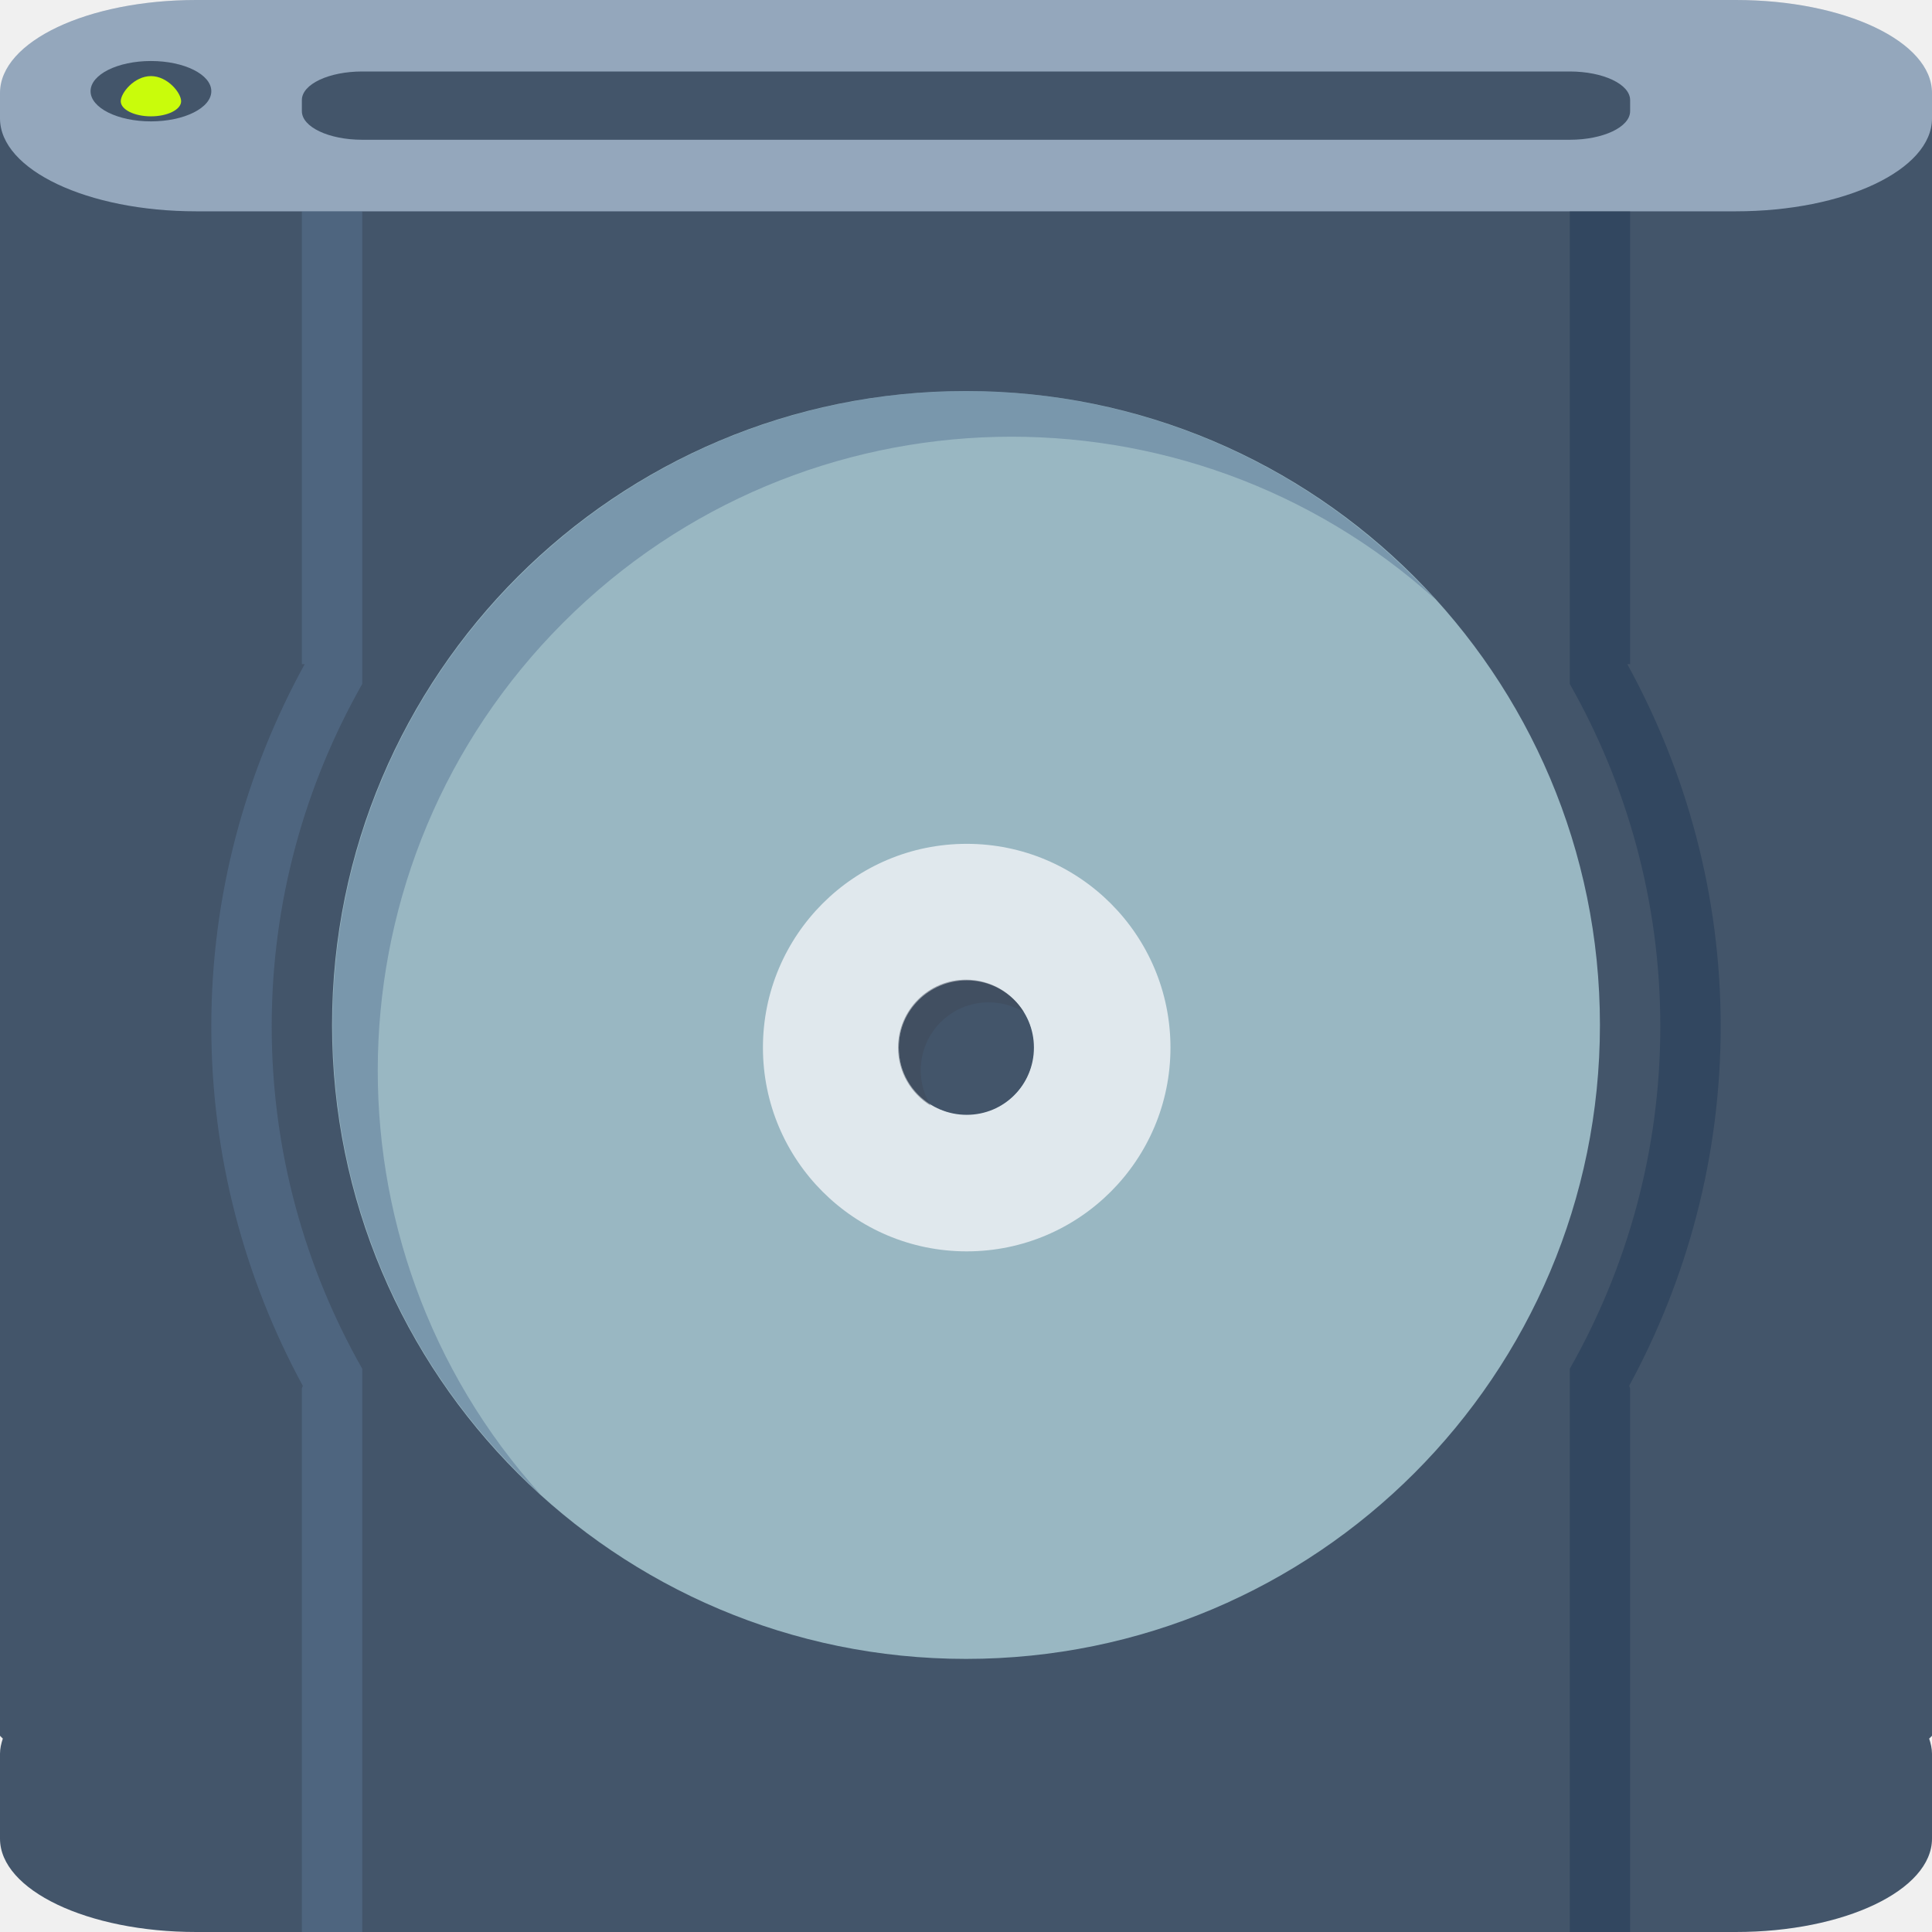
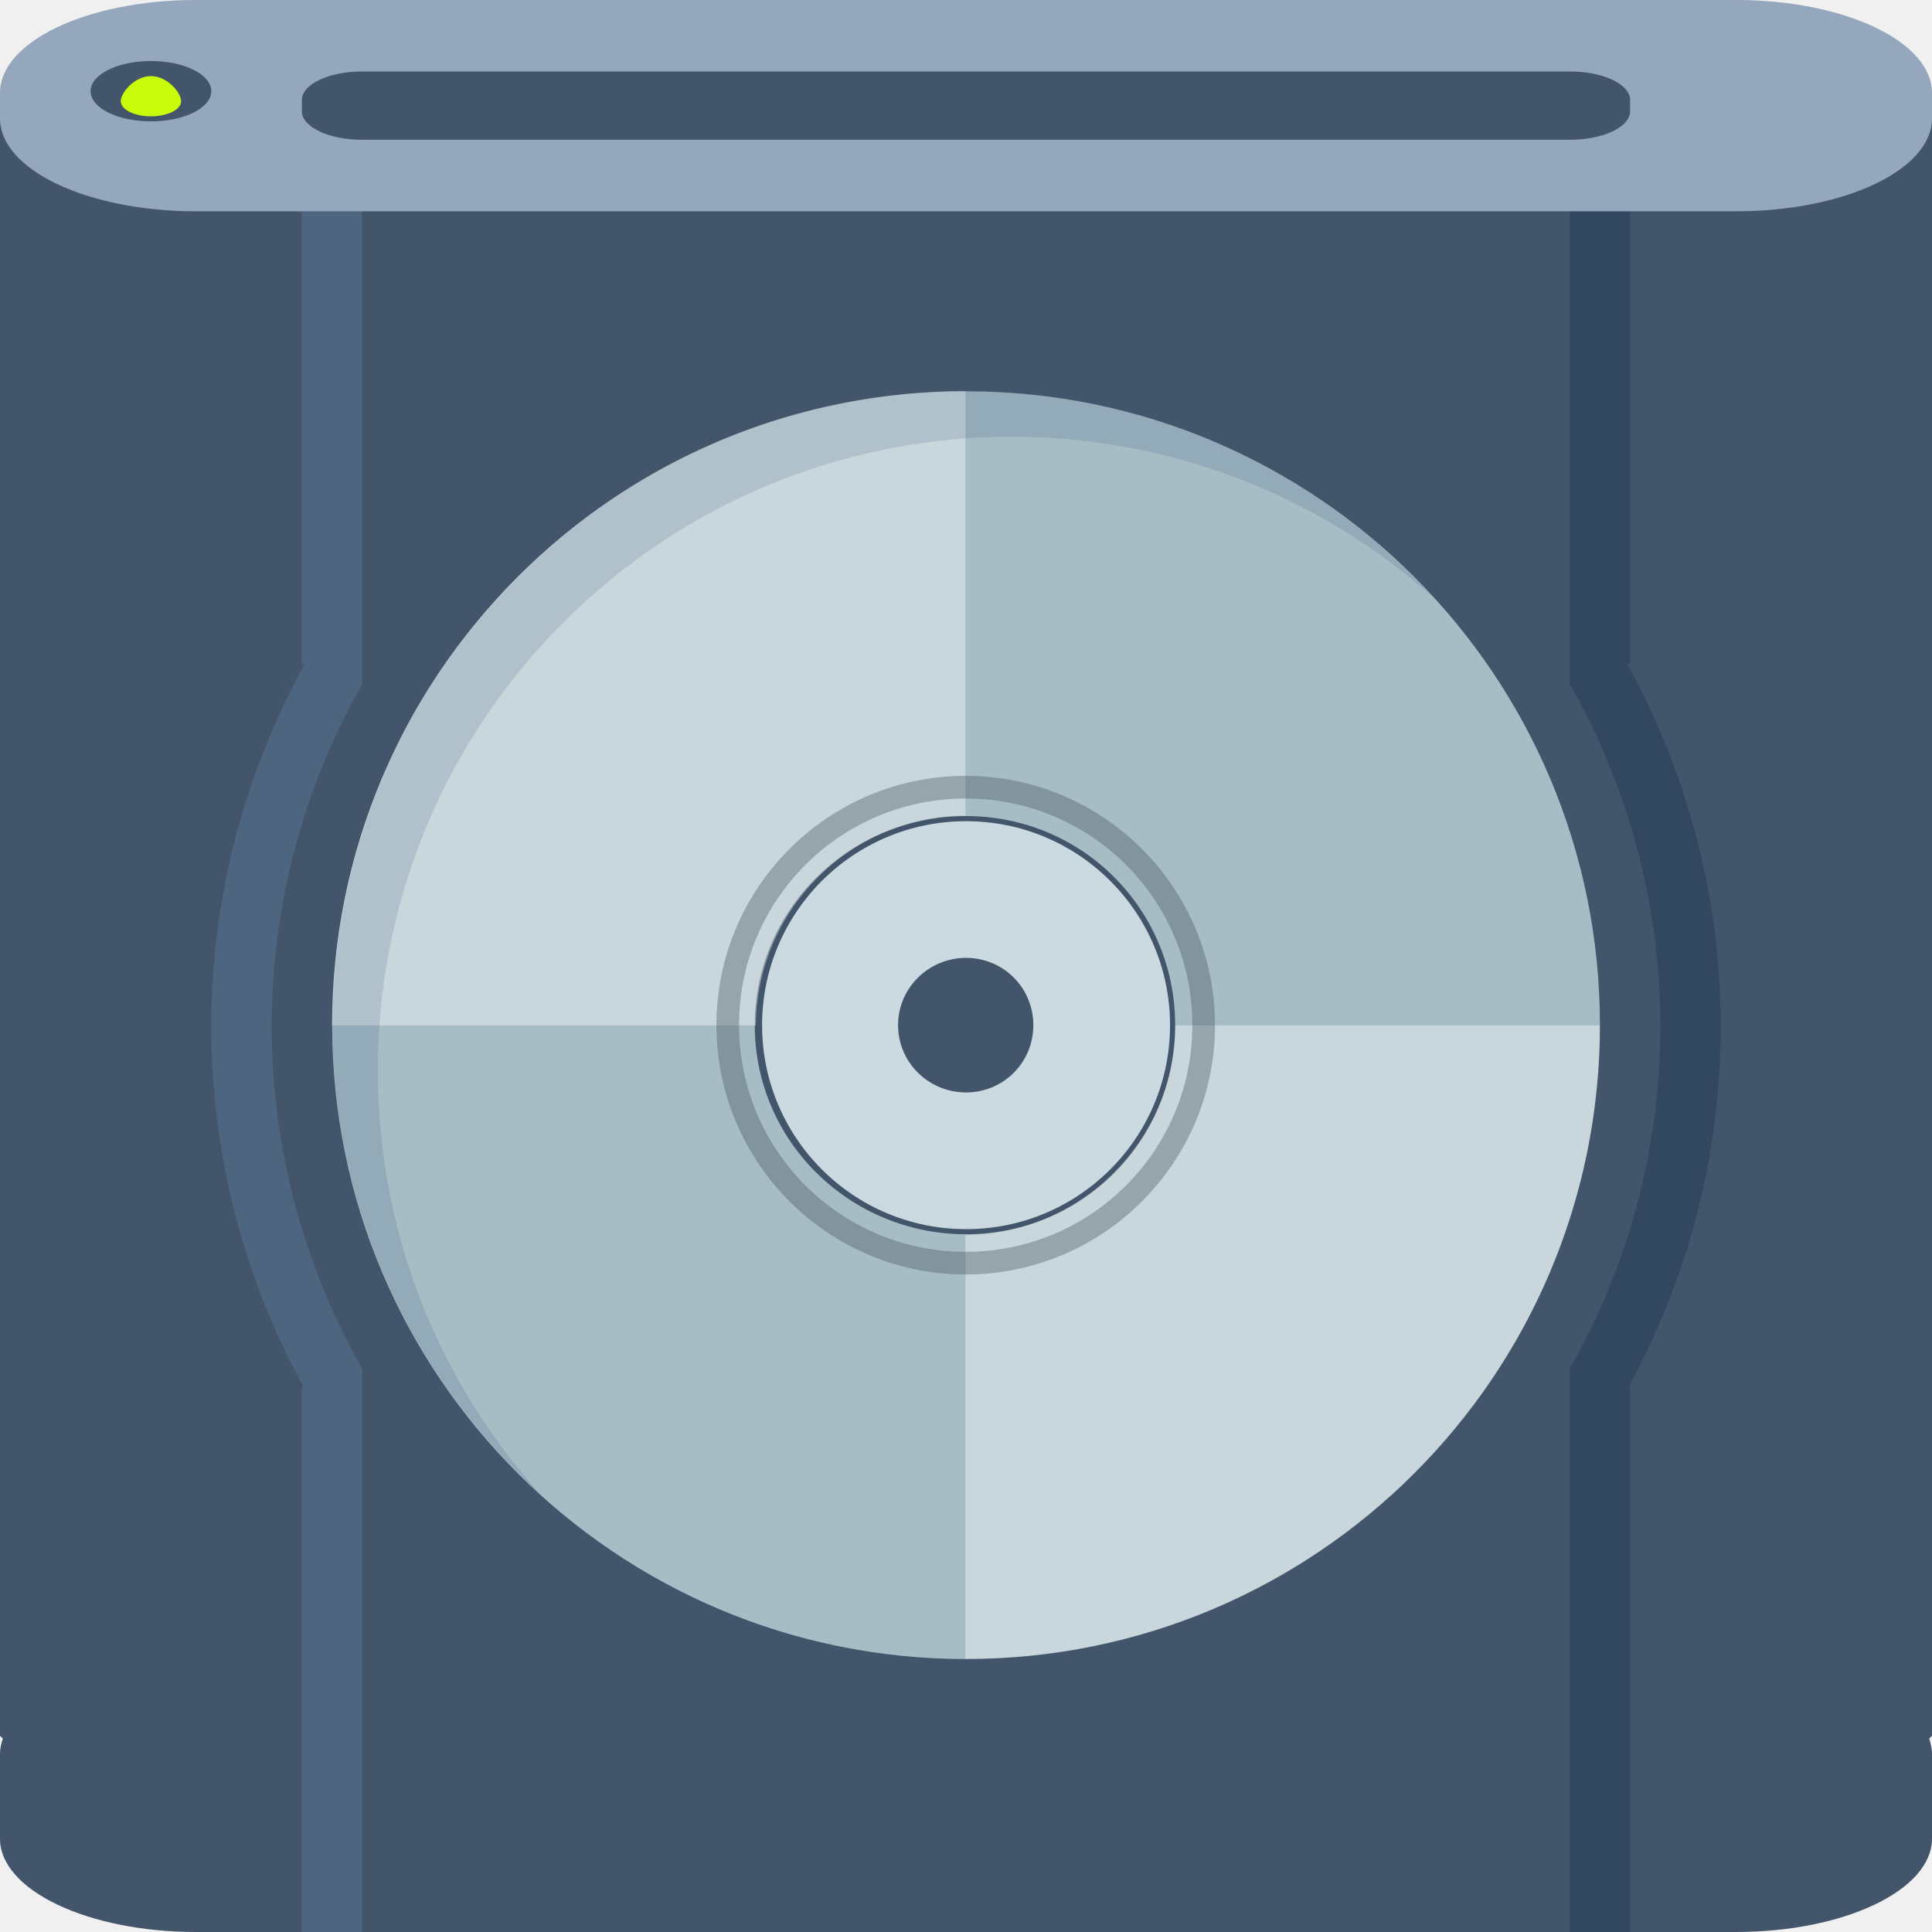
<svg xmlns="http://www.w3.org/2000/svg" width="64" height="64" id="svg13094" version="1.1">
  <defs id="defs13096" />
  <path id="path3989" d="M 0,3.906 0,57.5 0.094,57.594 C 0.04,57.753 0,57.927 0,58.094 l 0,2.812 C 0,62.612 2.899,64 6.5,64 l 51,0 c 3.601,0 6.5,-1.388 6.5,-3.094 l 0,-2.812 c 0,-0.167 -0.04,-0.34 -0.094,-0.5 L 64,57.5 64,3.906 z" style="color:#000000;fill:#43556a;fill-opacity:1;fill-rule:nonzero;stroke:none;stroke-width:2.286;marker:none;visibility:visible;display:inline;overflow:visible;enable-background:accumulate;opacity:1;stroke-linecap:butt;stroke-linejoin:miter;stroke-miterlimit:4;stroke-dasharray:none;stroke-dashoffset:0;stroke-opacity:1" />
  <path style="fill:#1f0700;fill-opacity:0.07;fill-rule:nonzero" d="M 6.5,0 C 4.597,0 2.905,0.387 1.719,1 L 32,1 62.281,1 C 61.095,0.387 59.403,0 57.5,0 L 32,0 z" id="path4444" />
  <path id="path4019" d="m 6.5,0 51,0 C 61.101,0 64,1.373 64,3.079 l 0,0.842 C 64,5.627 61.101,7 57.5,7 L 6.5,7 C 2.899,7 1.6362304e-8,5.627 1.6362304e-8,3.921 l 0,-0.842 C 1.6362304e-8,1.373 2.899,0 6.5,0 z" style="color:#000000;fill:#94a7bc;fill-opacity:1;fill-rule:nonzero;stroke:none;stroke-width:0.623;marker:none;visibility:visible;display:inline;overflow:visible;enable-background:accumulate;opacity:1;stroke-linecap:butt;stroke-linejoin:miter;stroke-miterlimit:4;stroke-dasharray:none;stroke-dashoffset:0;stroke-opacity:1" />
  <path id="path3919" d="m 12,2.368 40,0 c 1.108,0 2,0.423 2,0.947 l 0,0.368 c 0,0.525 -0.892,0.947 -2,0.947 l -40,0 c -1.108,0 -2,-0.423 -2,-0.947 l 0,-0.368 c 0,-0.525 0.892,-0.947 2,-0.947 z" style="color:#000000;fill:#43556a;fill-opacity:1;fill-rule:nonzero;stroke:none;stroke-width:2.286;marker:none;visibility:visible;display:inline;overflow:visible;enable-background:accumulate;opacity:1;stroke-linecap:butt;stroke-linejoin:miter;stroke-miterlimit:4;stroke-dasharray:none;stroke-dashoffset:0;stroke-opacity:1" />
  <path style="color:#000000;fill:#162f4d;fill-opacity:0.352;fill-rule:nonzero;stroke:none;stroke-width:0.623;marker:none;visibility:visible;display:inline;overflow:visible;enable-background:accumulate;opacity:1;stroke-linecap:butt;stroke-linejoin:miter;stroke-miterlimit:4;stroke-dasharray:none;stroke-dashoffset:0;stroke-opacity:1" d="M 52 7 L 52 9 L 52 19 L 52 22.656 C 53.9 26.003 55 29.877 55 34 C 55 38.123 53.9 41.997 52 45.344 L 52 46 L 52 49 L 52 54 L 52 60 L 52 64 L 54 64 L 54 54 L 54 49 L 54 46 C 54 45.965 53.972 45.941 53.969 45.906 C 55.891 42.365 57 38.31 57 34 C 57 29.645 55.864 25.565 53.906 22 L 54 22 L 54 7 L 52 7 z " id="rect3950" />
  <path style="color:#000000;fill:#779dc9;fill-opacity:0.231;fill-rule:nonzero;stroke:none;stroke-width:0.623;marker:none;visibility:visible;display:inline;overflow:visible;enable-background:accumulate;opacity:1;stroke-linecap:butt;stroke-linejoin:miter;stroke-miterlimit:4;stroke-dasharray:none;stroke-dashoffset:0;stroke-opacity:1" d="M 10 7 L 10 22 L 10.094 22 C 8.136 25.565 7 29.645 7 34 C 7 38.31 8.109 42.365 10.031 45.906 C 10.028 45.941 10 45.965 10 46 L 10 49 L 10 53 L 10 64 L 12 64 L 12 60 L 12 53 L 12 49 L 12 46 L 12 45.344 C 10.1 41.997 9 38.123 9 34 C 9 29.877 10.1 26.003 12 22.656 L 12 19 L 12 9 L 12 7 L 10 7 z " id="rect3985" />
  <ellipse cy="3.021" cx="5" style="color:#000000;display:inline;overflow:visible;visibility:visible;fill:#43556a;fill-opacity:1;fill-rule:evenodd;stroke:none;stroke-width:2.286;marker:none;enable-background:accumulate;opacity:1;stroke-linecap:butt;stroke-linejoin:miter;stroke-miterlimit:4;stroke-dasharray:none;stroke-dashoffset:0;stroke-opacity:1" id="path4104" rx="2" ry="1" />
  <path style="color:#000000;display:inline;overflow:visible;visibility:visible;fill:#c9fc0b;fill-opacity:1;fill-rule:evenodd;stroke:none;stroke-width:0.083;marker:none;enable-background:accumulate;opacity:1;stroke-linecap:butt;stroke-linejoin:miter;stroke-miterlimit:4;stroke-dasharray:none;stroke-dashoffset:0;stroke-opacity:1" d="M 6,3.354 C 6,3.63 5.552,3.854 5,3.854 c -0.552,0 -1,-0.224 -1,-0.5 0,-0.276 0.448,-0.833 1,-0.833 C 5.552,2.521 6,3.078 6,3.354 Z" id="path4110" />
  <g id="g3219" transform="matrix(0.75,0,0,0.75,8,9.203125)">
-     <g id="g4182">
-       <path style="fill:#99b7c2;fill-opacity:1;fill-rule:nonzero;stroke:none" d="M 32,5 C 16.536,5 4,17.536 4,33 4,48.464 16.536,61 32,61 47.464,61 60,48.464 60,33 60,17.536 47.464,5 32,5 z m 0.031,26 c 0.828,0 1.551,0.332 2.094,0.875 0.279,0.275 0.501,0.602 0.656,0.969 0.152,0.359 0.25,0.742 0.25,1.156 0,0.414 -0.098,0.797 -0.25,1.156 C 34.626,35.523 34.404,35.85 34.125,36.125 33.582,36.668 32.86,37 32.031,37 31.814,37 31.611,36.981 31.406,36.938 31.221,36.9 31.046,36.82 30.875,36.75 c -0.009,-0.004 -0.023,0.004 -0.031,0 -0.538,-0.228 -0.989,-0.584 -1.312,-1.062 -0.323,-0.479 -0.5,-1.066 -0.5,-1.688 0,-0.621 0.177,-1.209 0.5,-1.688 C 30.07,31.514 30.996,31 32.031,31 z" id="rect5233" />
-       <circle transform="matrix(0.3664475,0,0,0.3664475,17.85133,-16.44279)" id="path5170-6" style="fill:none;stroke:#404957;stroke-width:2.729;stroke-miterlimit:4;stroke-opacity:0.231;stroke-dasharray:none" />
-       <path style="fill:#e0e8ed;fill-opacity:1;fill-rule:nonzero;stroke:none" d="m 32.031,25 c -4.971,0 -9,4.029 -9,9 0,4.971 4.029,9 9,9 4.971,0 9,-4.029 9,-9 0,-4.971 -4.029,-9 -9,-9 z m 0,6.031 C 33.679,31.031 35,32.352 35,34 c 0,1.648 -1.321,2.969 -2.969,2.969 -1.648,0 -3,-1.321 -3,-2.969 0,-1.648 1.352,-2.969 3,-2.969 z" id="path3830" />
-       <path id="path4122" d="m 32,31 c -1.657,0 -3,1.343 -3,3 0,1.085 0.575,2.036 1.438,2.562 C 30.16,36.108 30,35.572 30,35 c 0,-1.657 1.343,-3 3,-3 0.572,0 1.108,0.16 1.562,0.438 C 34.036,31.575 33.085,31 32,31 z" style="color:#000000;fill:#404957;fill-opacity:0.461;fill-rule:nonzero;stroke:none;marker:none;visibility:visible;display:inline;overflow:visible;enable-background:accumulate" />
-       <path style="color:#000000;fill:#264371;fill-opacity:0.277;fill-rule:nonzero;stroke:none;marker:none;visibility:visible;display:inline;overflow:visible;enable-background:accumulate" d="m 32,5 c -7.162,-6e-7 -14.316,2.754 -19.781,8.219 -10.93,10.93 -10.93,28.633 0,39.562 0.331,0.331 0.657,0.658 1,0.969 -9.926,-10.986 -9.588,-27.943 1,-38.531 10.588,-10.588 27.545,-10.926 38.531,-1 -0.311,-0.343 -0.638,-0.669 -0.969,-1 C 46.316,7.754 39.162,5 32,5 z" id="path5004" />
+     <g transform="matrix(1.001024,0,0,1.001024,-0.06143058,-1.025726)" id="g4151">
+       <path id="path4409" d="m 32.031,25 c -4.971,0 -9,4.029 -9,9 0,4.971 4.029,9 9,9 4.971,0 9,-4.029 9,-9 0,-4.971 -4.029,-9 -9,-9 z m 0,6.031 C 33.679,31.031 35,32.352 35,34 c 0,1.648 -1.321,2.969 -2.969,2.969 -1.648,0 -3,-1.321 -3,-2.969 0,-1.648 1.352,-2.969 3,-2.969 z" style="fill:#cbd9e1;fill-opacity:1;fill-rule:nonzero;stroke:none;opacity:1;stroke-width:0.999;stroke-linecap:butt;stroke-linejoin:miter;stroke-miterlimit:4;stroke-dasharray:none;stroke-dashoffset:0;stroke-opacity:1" />
+       <path id="path4443" d="M 32.031,6.031 C 16.585,6.031 4.062,18.553 4.062,34 c 0,15.447 12.522,27.969 27.969,27.969 C 47.478,61.969 60,49.447 60,34 60,18.553 47.478,6.031 32.031,6.031 Z m 0,18.743 c 5.122,0 9.226,4.104 9.226,9.226 0,5.122 -4.104,9.226 -9.226,9.226 -5.122,0 -9.323,-4.104 -9.323,-9.226 0,-5.122 4.201,-9.226 9.323,-9.226 z" style="opacity:1;fill:#a6bdc5;fill-opacity:1;fill-rule:nonzero;stroke:none;stroke-width:1;stroke-linecap:butt;stroke-linejoin:miter;stroke-miterlimit:4;stroke-dasharray:none;stroke-dashoffset:0;stroke-opacity:1" />
+       <path style="color:#000000;display:inline;overflow:visible;visibility:visible;opacity:1;fill:#ffffff;fill-opacity:0.392;fill-rule:nonzero;stroke:none;stroke-width:1.249;stroke-linecap:butt;stroke-linejoin:miter;stroke-miterlimit:4;stroke-dasharray:none;stroke-dashoffset:0;stroke-opacity:1;marker:none;enable-background:accumulate" d="M 12.25,14.212 C 6.783,19.679 4.052,26.846 4.057,34.011 l 18.697,0 c 0.02,-2.369 0.941,-4.739 2.748,-6.546 1.805,-1.805 4.153,-2.71 6.502,-2.715 l 0,-18.73 c -7.15,0.006 -14.299,2.737 -19.755,8.192 z m 19.755,29.049 0,18.697 c 7.165,0.006 14.332,-2.726 19.799,-8.192 5.456,-5.456 8.187,-12.604 8.192,-19.755 l -18.73,0 c -0.006,2.349 -0.91,4.697 -2.715,6.502 -1.808,1.808 -4.177,2.728 -6.546,2.748 z" id="path4441" />
+       <path id="path5170-6-3" d="m 32.016,23 c -6.069,0 -11,4.931 -11,11 0,6.069 4.931,11 11,11 6.069,0 11,-4.931 11,-11 0,-6.069 -4.931,-11 -11,-11 z m 0,1 c 5.529,0 10,4.471 10,10 0,5.529 -4.471,10 -10,10 -5.529,0 -10,-4.471 -10,-10 0,-5.529 4.471,-10 10,-10 z" style="color:#000000;font-style:normal;font-variant:normal;font-weight:normal;font-stretch:normal;font-size:medium;line-height:normal;font-family:sans-serif;text-indent:0;text-align:start;text-decoration:none;text-decoration-line:none;text-decoration-style:solid;text-decoration-color:#000000;letter-spacing:normal;word-spacing:normal;text-transform:none;direction:ltr;block-progression:tb;writing-mode:lr-tb;baseline-shift:baseline;text-anchor:start;white-space:normal;shape-padding:0;clip-rule:nonzero;display:inline;overflow:visible;visibility:visible;opacity:1;isolation:auto;mix-blend-mode:normal;color-interpolation:sRGB;color-interpolation-filters:linearRGB;solid-color:#000000;solid-opacity:1;fill:#4a5462;fill-opacity:0.383;fill-rule:nonzero;stroke:none;stroke-width:1;stroke-linecap:butt;stroke-linejoin:miter;stroke-miterlimit:4;stroke-dasharray:none;stroke-dashoffset:0;stroke-opacity:1;color-rendering:auto;image-rendering:auto;shape-rendering:auto;text-rendering:auto;enable-background:accumulate" />
    </g>
+     <path id="path5004" d="m 32,5 c -7.162,-6e-7 -14.316,2.754 -19.781,8.219 -10.93,10.93 -10.93,28.633 0,39.562 0.331,0.331 0.657,0.658 1,0.969 -9.926,-10.986 -9.588,-27.943 1,-38.531 10.588,-10.588 27.545,-10.926 38.531,-1 -0.311,-0.343 -0.638,-0.669 -0.969,-1 C 46.316,7.754 39.162,5 32,5 Z" style="color:#000000;display:inline;overflow:visible;visibility:visible;fill:#264371;fill-opacity:0.148;fill-rule:nonzero;stroke:none;marker:none;enable-background:accumulate" />
  </g>
</svg>
